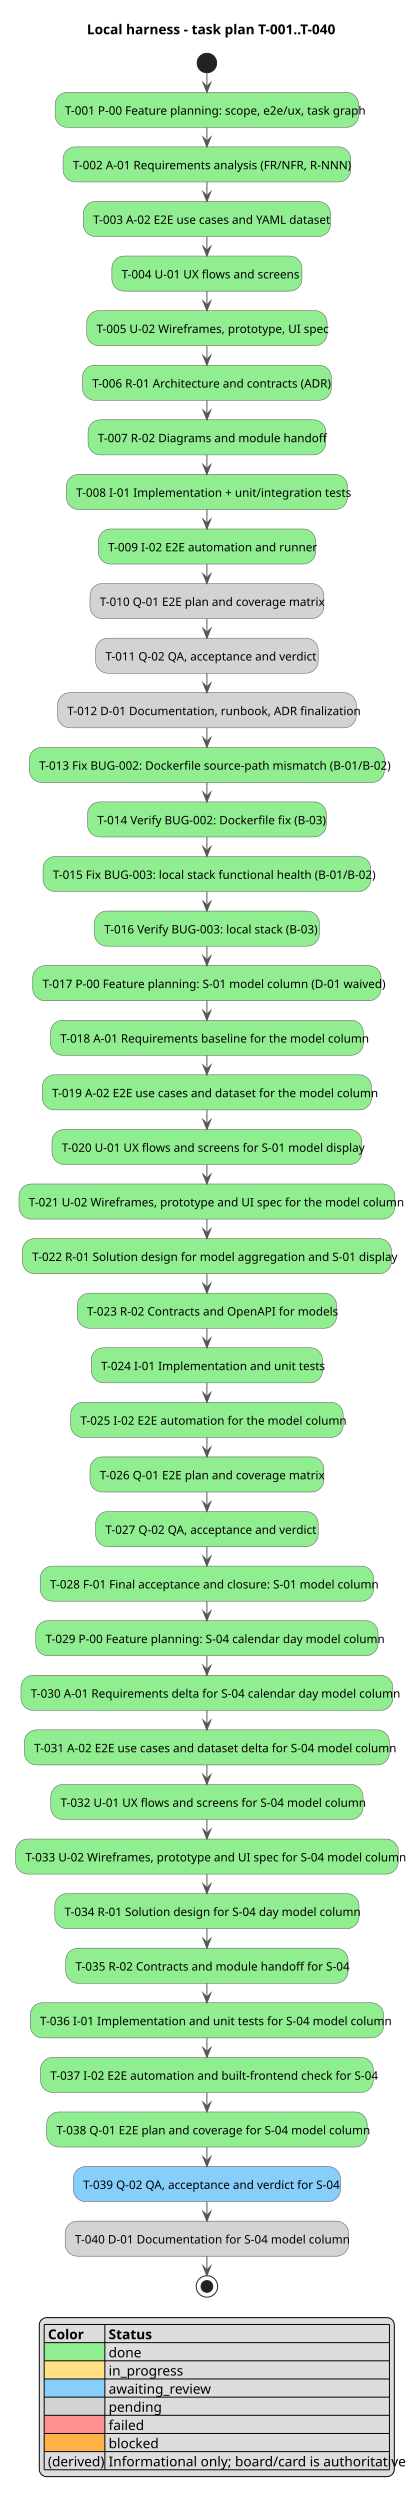
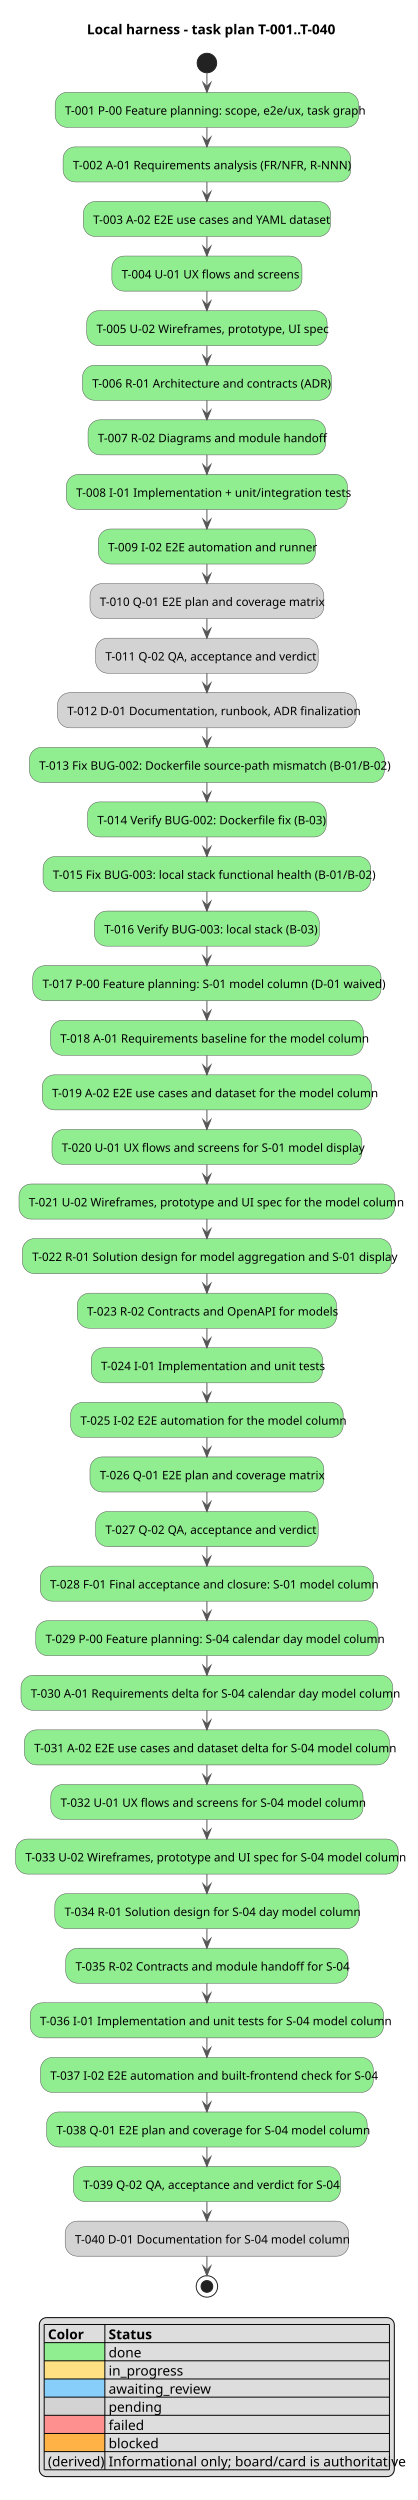
<svg xmlns="http://www.w3.org/2000/svg" version="1.1" data-diagram-type="ACTIVITY" style="width:428px;height:2563px;background:#FFFFFF;" width="428px" height="2563px" viewBox="0 0 428 2563" zoomAndPan="magnify" preserveAspectRatio="none" contentStyleType="text/css">
  <defs />
  <g font-family="sans-serif" lengthAdjust="spacing">
    <g class="title" data-source-line="5">
      <text x="89.088" y="35.107" fill="#000" font-size="14" textLength="248.076" font-weight="700" font-family="Segoe UI">Local harness - task plan T-001..T-040</text>
    </g>
    <ellipse cx="212.126" cy="64.621" rx="10" ry="10" fill="#222" style="stroke:#222;stroke-width:1;" />
    <rect x="56.562" y="94.621" width="311.129" height="35.961" fill="#90EE90" style="stroke:#555;stroke-width:0.5;" rx="12.5" ry="12.5" />
    <text x="66.562" y="117.57" fill="#000" font-size="12" textLength="291.129" font-family="Segoe UI">T-001 P-00 Feature planning: scope, e2e/ux, task graph</text>
    <rect x="64.671" y="150.582" width="294.91" height="35.961" fill="#90EE90" style="stroke:#555;stroke-width:0.5;" rx="12.5" ry="12.5" />
    <text x="74.671" y="173.531" fill="#000" font-size="12" textLength="274.91" font-family="Segoe UI">T-002 A-01 Requirements analysis (FR/NFR, R-NNN)</text>
    <rect x="85.431" y="206.543" width="253.391" height="35.961" fill="#90EE90" style="stroke:#555;stroke-width:0.5;" rx="12.5" ry="12.5" />
    <text x="95.431" y="229.492" fill="#000" font-size="12" textLength="233.391" font-family="Segoe UI">T-003 A-02 E2E use cases and YAML dataset</text>
    <rect x="114.681" y="262.504" width="194.891" height="35.961" fill="#90EE90" style="stroke:#555;stroke-width:0.5;" rx="12.5" ry="12.5" />
    <text x="124.681" y="285.453" fill="#000" font-size="12" textLength="174.891" font-family="Segoe UI">T-004 U-01 UX flows and screens</text>
    <rect x="88.94" y="318.465" width="246.371" height="35.961" fill="#90EE90" style="stroke:#555;stroke-width:0.5;" rx="12.5" ry="12.5" />
    <text x="98.94" y="341.414" fill="#000" font-size="12" textLength="226.371" font-family="Segoe UI">T-005 U-02 Wireframes, prototype, UI spec</text>
    <rect x="84.561" y="374.426" width="255.131" height="35.961" fill="#90EE90" style="stroke:#555;stroke-width:0.5;" rx="12.5" ry="12.5" />
    <text x="94.561" y="397.375" fill="#000" font-size="12" textLength="235.131" font-family="Segoe UI">T-006 R-01 Architecture and contracts (ADR)</text>
    <rect x="90.273" y="430.387" width="243.705" height="35.961" fill="#90EE90" style="stroke:#555;stroke-width:0.5;" rx="12.5" ry="12.5" />
    <text x="100.273" y="453.336" fill="#000" font-size="12" textLength="223.705" font-family="Segoe UI">T-007 R-02 Diagrams and module handoff</text>
    <rect x="68.025" y="486.348" width="288.201" height="35.961" fill="#90EE90" style="stroke:#555;stroke-width:0.5;" rx="12.5" ry="12.5" />
    <text x="78.025" y="509.297" fill="#000" font-size="12" textLength="268.201" font-family="Segoe UI">T-008 I-01 Implementation + unit/integration tests</text>
    <rect x="100.8" y="542.309" width="222.652" height="35.961" fill="#90EE90" style="stroke:#555;stroke-width:0.5;" rx="12.5" ry="12.5" />
    <text x="110.8" y="565.258" fill="#000" font-size="12" textLength="202.652" font-family="Segoe UI">T-009 I-02 E2E automation and runner</text>
    <rect x="92.257" y="598.27" width="239.738" height="35.961" fill="#D3D3D3" style="stroke:#555;stroke-width:0.5;" rx="12.5" ry="12.5" />
    <text x="102.257" y="621.219" fill="#000" font-size="12" textLength="219.738" font-family="Segoe UI">T-010 Q-01 E2E plan and coverage matrix</text>
    <rect x="98.055" y="654.23" width="228.143" height="35.961" fill="#D3D3D3" style="stroke:#555;stroke-width:0.5;" rx="12.5" ry="12.5" />
    <text x="108.055" y="677.18" fill="#000" font-size="12" textLength="208.143" font-family="Segoe UI">T-011 Q-02 QA, acceptance and verdict</text>
    <rect x="58.979" y="710.191" width="306.295" height="35.961" fill="#D3D3D3" style="stroke:#555;stroke-width:0.5;" rx="12.5" ry="12.5" />
    <text x="68.979" y="733.141" fill="#000" font-size="12" textLength="286.295" font-family="Segoe UI">T-012 D-01 Documentation, runbook, ADR finalization</text>
    <rect x="30.156" y="766.152" width="363.939" height="35.961" fill="#90EE90" style="stroke:#555;stroke-width:0.5;" rx="12.5" ry="12.5" />
    <text x="40.156" y="789.102" fill="#000" font-size="12" textLength="343.939" font-family="Segoe UI">T-013 Fix BUG-002: Dockerfile source-path mismatch (B-01/B-02)</text>
    <rect x="89.761" y="822.113" width="244.73" height="35.961" fill="#90EE90" style="stroke:#555;stroke-width:0.5;" rx="12.5" ry="12.5" />
    <text x="99.761" y="845.063" fill="#000" font-size="12" textLength="224.73" font-family="Segoe UI">T-014 Verify BUG-002: Dockerfile fix (B-03)</text>
    <rect x="44.14" y="878.074" width="335.973" height="35.961" fill="#90EE90" style="stroke:#555;stroke-width:0.5;" rx="12.5" ry="12.5" />
    <text x="54.14" y="901.023" fill="#000" font-size="12" textLength="315.973" font-family="Segoe UI">T-015 Fix BUG-003: local stack functional health (B-01/B-02)</text>
    <rect x="96.836" y="934.035" width="230.58" height="35.961" fill="#90EE90" style="stroke:#555;stroke-width:0.5;" rx="12.5" ry="12.5" />
    <text x="106.836" y="956.984" fill="#000" font-size="12" textLength="210.58" font-family="Segoe UI">T-016 Verify BUG-003: local stack (B-03)</text>
    <rect x="33.578" y="989.996" width="357.096" height="35.961" fill="#90EE90" style="stroke:#555;stroke-width:0.5;" rx="12.5" ry="12.5" />
    <text x="43.578" y="1012.945" fill="#000" font-size="12" textLength="337.096" font-family="Segoe UI">T-017 P-00 Feature planning: S-01 model column (D-01 waived)</text>
    <rect x="51.769" y="1045.957" width="320.715" height="35.961" fill="#90EE90" style="stroke:#555;stroke-width:0.5;" rx="12.5" ry="12.5" />
    <text x="61.769" y="1068.906" fill="#000" font-size="12" textLength="300.715" font-family="Segoe UI">T-018 A-01 Requirements baseline for the model column</text>
    <rect x="43.346" y="1101.918" width="337.561" height="35.961" fill="#90EE90" style="stroke:#555;stroke-width:0.5;" rx="12.5" ry="12.5" />
    <text x="53.346" y="1124.867" fill="#000" font-size="12" textLength="317.561" font-family="Segoe UI">T-019 A-02 E2E use cases and dataset for the model column</text>
    <rect x="53.295" y="1157.879" width="317.662" height="35.961" fill="#90EE90" style="stroke:#555;stroke-width:0.5;" rx="12.5" ry="12.5" />
    <text x="63.295" y="1180.828" fill="#000" font-size="12" textLength="297.662" font-family="Segoe UI">T-020 U-01 UX flows and screens for S-01 model display</text>
    <rect x="19.489" y="1213.84" width="385.273" height="35.961" fill="#90EE90" style="stroke:#555;stroke-width:0.5;" rx="12.5" ry="12.5" />
    <text x="29.489" y="1236.789" fill="#000" font-size="12" textLength="365.273" font-family="Segoe UI">T-021 U-02 Wireframes, prototype and UI spec for the model column</text>
    <rect x="22.964" y="1269.801" width="378.324" height="35.961" fill="#90EE90" style="stroke:#555;stroke-width:0.5;" rx="12.5" ry="12.5" />
    <text x="32.964" y="1292.75" fill="#000" font-size="12" textLength="358.324" font-family="Segoe UI">T-022 R-01 Solution design for model aggregation and S-01 display</text>
    <rect x="79.188" y="1325.762" width="265.877" height="35.961" fill="#90EE90" style="stroke:#555;stroke-width:0.5;" rx="12.5" ry="12.5" />
    <text x="89.188" y="1348.711" fill="#000" font-size="12" textLength="245.877" font-family="Segoe UI">T-023 R-02 Contracts and OpenAPI for models</text>
    <rect x="93.575" y="1381.723" width="237.102" height="35.961" fill="#90EE90" style="stroke:#555;stroke-width:0.5;" rx="12.5" ry="12.5" />
    <text x="103.575" y="1404.672" fill="#000" font-size="12" textLength="217.102" font-family="Segoe UI">T-024 I-01 Implementation and unit tests</text>
    <rect x="72.438" y="1437.684" width="279.377" height="35.961" fill="#90EE90" style="stroke:#555;stroke-width:0.5;" rx="12.5" ry="12.5" />
    <text x="82.438" y="1460.633" fill="#000" font-size="12" textLength="259.377" font-family="Segoe UI">T-025 I-02 E2E automation for the model column</text>
    <rect x="92.257" y="1493.645" width="239.738" height="35.961" fill="#90EE90" style="stroke:#555;stroke-width:0.5;" rx="12.5" ry="12.5" />
    <text x="102.257" y="1516.594" fill="#000" font-size="12" textLength="219.738" font-family="Segoe UI">T-026 Q-01 E2E plan and coverage matrix</text>
    <rect x="98.055" y="1549.605" width="228.143" height="35.961" fill="#90EE90" style="stroke:#555;stroke-width:0.5;" rx="12.5" ry="12.5" />
    <text x="108.055" y="1572.555" fill="#000" font-size="12" textLength="208.143" font-family="Segoe UI">T-027 Q-02 QA, acceptance and verdict</text>
    <rect x="41.248" y="1605.566" width="341.756" height="35.961" fill="#90EE90" style="stroke:#555;stroke-width:0.5;" rx="12.5" ry="12.5" />
    <text x="51.248" y="1628.516" fill="#000" font-size="12" textLength="321.756" font-family="Segoe UI">T-028 F-01 Final acceptance and closure: S-01 model column</text>
    <rect x="36.689" y="1661.527" width="350.873" height="35.961" fill="#90EE90" style="stroke:#555;stroke-width:0.5;" rx="12.5" ry="12.5" />
    <text x="46.689" y="1684.477" fill="#000" font-size="12" textLength="330.873" font-family="Segoe UI">T-029 P-00 Feature planning: S-04 calendar day model column</text>
    <rect x="21.514" y="1717.488" width="381.225" height="35.961" fill="#90EE90" style="stroke:#555;stroke-width:0.5;" rx="12.5" ry="12.5" />
    <text x="31.514" y="1740.438" fill="#000" font-size="12" textLength="361.225" font-family="Segoe UI">T-030 A-01 Requirements delta for S-04 calendar day model column</text>
    <rect x="25.003" y="1773.449" width="374.246" height="35.961" fill="#90EE90" style="stroke:#555;stroke-width:0.5;" rx="12.5" ry="12.5" />
    <text x="35.003" y="1796.398" fill="#000" font-size="12" textLength="354.246" font-family="Segoe UI">T-031 A-02 E2E use cases and dataset delta for S-04 model column</text>
    <rect x="52.064" y="1829.41" width="320.123" height="35.961" fill="#90EE90" style="stroke:#555;stroke-width:0.5;" rx="12.5" ry="12.5" />
    <text x="62.064" y="1852.359" fill="#000" font-size="12" textLength="300.123" font-family="Segoe UI">T-032 U-01 UX flows and screens for S-04 model column</text>
    <rect x="16" y="1885.371" width="392.252" height="35.961" fill="#90EE90" style="stroke:#555;stroke-width:0.5;" rx="12.5" ry="12.5" />
    <text x="26" y="1908.32" fill="#000" font-size="12" textLength="372.252" font-family="Segoe UI">T-033 U-02 Wireframes, prototype and UI spec for S-04 model column</text>
    <rect x="56.195" y="1941.332" width="311.861" height="35.961" fill="#90EE90" style="stroke:#555;stroke-width:0.5;" rx="12.5" ry="12.5" />
    <text x="66.195" y="1964.281" fill="#000" font-size="12" textLength="291.861" font-family="Segoe UI">T-034 R-01 Solution design for S-04 day model column</text>
    <rect x="67.401" y="1997.293" width="289.449" height="35.961" fill="#90EE90" style="stroke:#555;stroke-width:0.5;" rx="12.5" ry="12.5" />
    <text x="77.401" y="2020.242" fill="#000" font-size="12" textLength="269.449" font-family="Segoe UI">T-035 R-02 Contracts and module handoff for S-04</text>
    <rect x="30.959" y="2053.254" width="362.334" height="35.961" fill="#90EE90" style="stroke:#555;stroke-width:0.5;" rx="12.5" ry="12.5" />
    <text x="40.959" y="2076.203" fill="#000" font-size="12" textLength="342.334" font-family="Segoe UI">T-036 I-01 Implementation and unit tests for S-04 model column</text>
    <rect x="41.535" y="2109.215" width="341.182" height="35.961" fill="#90EE90" style="stroke:#555;stroke-width:0.5;" rx="12.5" ry="12.5" />
    <text x="51.535" y="2132.164" fill="#000" font-size="12" textLength="321.182" font-family="Segoe UI">T-037 I-02 E2E automation and built-frontend check for S-04</text>
    <rect x="47.831" y="2165.176" width="328.59" height="35.961" fill="#90EE90" style="stroke:#555;stroke-width:0.5;" rx="12.5" ry="12.5" />
    <text x="57.831" y="2188.125" fill="#000" font-size="12" textLength="308.59" font-family="Segoe UI">T-038 Q-01 E2E plan and coverage for S-04 model column</text>
-     <rect x="75.232" y="2221.137" width="273.787" height="35.961" fill="#87CEFA" style="stroke:#555;stroke-width:0.5;" rx="12.5" ry="12.5" />
+     <rect x="75.232" y="2221.137" width="273.787" height="35.961" fill="#90EE90" style="stroke:#555;stroke-width:0.5;" rx="12.5" ry="12.5" />
    <text x="85.232" y="2244.086" fill="#000" font-size="12" textLength="253.787" font-family="Segoe UI">T-039 Q-02 QA, acceptance and verdict for S-04</text>
    <rect x="66.827" y="2277.098" width="290.598" height="35.961" fill="#D3D3D3" style="stroke:#555;stroke-width:0.5;" rx="12.5" ry="12.5" />
    <text x="76.827" y="2300.047" fill="#000" font-size="12" textLength="270.598" font-family="Segoe UI">T-040 D-01 Documentation for S-04 model column</text>
    <ellipse cx="212.126" cy="2344.059" rx="11" ry="11" fill="none" style="stroke:#222;stroke-width:1;" />
    <ellipse cx="212.126" cy="2344.059" rx="6" ry="6" fill="#222" style="stroke:#222;stroke-width:1;" />
    <line x1="212.126" y1="74.621" x2="212.126" y2="94.621" style="stroke:#555;stroke-width:1;" />
    <polygon points="208.126,84.621,212.126,94.621,216.126,84.621,212.126,88.621" fill="#555" style="stroke:#555;stroke-width:1;stroke-linejoin:miter;stroke-miterlimit:10;" />
    <line x1="212.126" y1="130.582" x2="212.126" y2="150.582" style="stroke:#555;stroke-width:1;" />
    <polygon points="208.126,140.582,212.126,150.582,216.126,140.582,212.126,144.582" fill="#555" style="stroke:#555;stroke-width:1;stroke-linejoin:miter;stroke-miterlimit:10;" />
    <line x1="212.126" y1="186.543" x2="212.126" y2="206.543" style="stroke:#555;stroke-width:1;" />
    <polygon points="208.126,196.543,212.126,206.543,216.126,196.543,212.126,200.543" fill="#555" style="stroke:#555;stroke-width:1;stroke-linejoin:miter;stroke-miterlimit:10;" />
    <line x1="212.126" y1="242.504" x2="212.126" y2="262.504" style="stroke:#555;stroke-width:1;" />
    <polygon points="208.126,252.504,212.126,262.504,216.126,252.504,212.126,256.504" fill="#555" style="stroke:#555;stroke-width:1;stroke-linejoin:miter;stroke-miterlimit:10;" />
    <line x1="212.126" y1="298.465" x2="212.126" y2="318.465" style="stroke:#555;stroke-width:1;" />
    <polygon points="208.126,308.465,212.126,318.465,216.126,308.465,212.126,312.465" fill="#555" style="stroke:#555;stroke-width:1;stroke-linejoin:miter;stroke-miterlimit:10;" />
    <line x1="212.126" y1="354.426" x2="212.126" y2="374.426" style="stroke:#555;stroke-width:1;" />
    <polygon points="208.126,364.426,212.126,374.426,216.126,364.426,212.126,368.426" fill="#555" style="stroke:#555;stroke-width:1;stroke-linejoin:miter;stroke-miterlimit:10;" />
    <line x1="212.126" y1="410.387" x2="212.126" y2="430.387" style="stroke:#555;stroke-width:1;" />
    <polygon points="208.126,420.387,212.126,430.387,216.126,420.387,212.126,424.387" fill="#555" style="stroke:#555;stroke-width:1;stroke-linejoin:miter;stroke-miterlimit:10;" />
    <line x1="212.126" y1="466.348" x2="212.126" y2="486.348" style="stroke:#555;stroke-width:1;" />
    <polygon points="208.126,476.348,212.126,486.348,216.126,476.348,212.126,480.348" fill="#555" style="stroke:#555;stroke-width:1;stroke-linejoin:miter;stroke-miterlimit:10;" />
    <line x1="212.126" y1="522.309" x2="212.126" y2="542.309" style="stroke:#555;stroke-width:1;" />
    <polygon points="208.126,532.309,212.126,542.309,216.126,532.309,212.126,536.309" fill="#555" style="stroke:#555;stroke-width:1;stroke-linejoin:miter;stroke-miterlimit:10;" />
    <line x1="212.126" y1="578.27" x2="212.126" y2="598.27" style="stroke:#555;stroke-width:1;" />
    <polygon points="208.126,588.27,212.126,598.27,216.126,588.27,212.126,592.27" fill="#555" style="stroke:#555;stroke-width:1;stroke-linejoin:miter;stroke-miterlimit:10;" />
    <line x1="212.126" y1="634.23" x2="212.126" y2="654.23" style="stroke:#555;stroke-width:1;" />
    <polygon points="208.126,644.23,212.126,654.23,216.126,644.23,212.126,648.23" fill="#555" style="stroke:#555;stroke-width:1;stroke-linejoin:miter;stroke-miterlimit:10;" />
    <line x1="212.126" y1="690.191" x2="212.126" y2="710.191" style="stroke:#555;stroke-width:1;" />
    <polygon points="208.126,700.191,212.126,710.191,216.126,700.191,212.126,704.191" fill="#555" style="stroke:#555;stroke-width:1;stroke-linejoin:miter;stroke-miterlimit:10;" />
    <line x1="212.126" y1="746.152" x2="212.126" y2="766.152" style="stroke:#555;stroke-width:1;" />
    <polygon points="208.126,756.152,212.126,766.152,216.126,756.152,212.126,760.152" fill="#555" style="stroke:#555;stroke-width:1;stroke-linejoin:miter;stroke-miterlimit:10;" />
    <line x1="212.126" y1="802.113" x2="212.126" y2="822.113" style="stroke:#555;stroke-width:1;" />
    <polygon points="208.126,812.113,212.126,822.113,216.126,812.113,212.126,816.113" fill="#555" style="stroke:#555;stroke-width:1;stroke-linejoin:miter;stroke-miterlimit:10;" />
    <line x1="212.126" y1="858.074" x2="212.126" y2="878.074" style="stroke:#555;stroke-width:1;" />
    <polygon points="208.126,868.074,212.126,878.074,216.126,868.074,212.126,872.074" fill="#555" style="stroke:#555;stroke-width:1;stroke-linejoin:miter;stroke-miterlimit:10;" />
    <line x1="212.126" y1="914.035" x2="212.126" y2="934.035" style="stroke:#555;stroke-width:1;" />
    <polygon points="208.126,924.035,212.126,934.035,216.126,924.035,212.126,928.035" fill="#555" style="stroke:#555;stroke-width:1;stroke-linejoin:miter;stroke-miterlimit:10;" />
    <line x1="212.126" y1="969.996" x2="212.126" y2="989.996" style="stroke:#555;stroke-width:1;" />
    <polygon points="208.126,979.996,212.126,989.996,216.126,979.996,212.126,983.996" fill="#555" style="stroke:#555;stroke-width:1;stroke-linejoin:miter;stroke-miterlimit:10;" />
    <line x1="212.126" y1="1025.957" x2="212.126" y2="1045.957" style="stroke:#555;stroke-width:1;" />
    <polygon points="208.126,1035.957,212.126,1045.957,216.126,1035.957,212.126,1039.957" fill="#555" style="stroke:#555;stroke-width:1;stroke-linejoin:miter;stroke-miterlimit:10;" />
    <line x1="212.126" y1="1081.918" x2="212.126" y2="1101.918" style="stroke:#555;stroke-width:1;" />
    <polygon points="208.126,1091.918,212.126,1101.918,216.126,1091.918,212.126,1095.918" fill="#555" style="stroke:#555;stroke-width:1;stroke-linejoin:miter;stroke-miterlimit:10;" />
    <line x1="212.126" y1="1137.879" x2="212.126" y2="1157.879" style="stroke:#555;stroke-width:1;" />
    <polygon points="208.126,1147.879,212.126,1157.879,216.126,1147.879,212.126,1151.879" fill="#555" style="stroke:#555;stroke-width:1;stroke-linejoin:miter;stroke-miterlimit:10;" />
    <line x1="212.126" y1="1193.84" x2="212.126" y2="1213.84" style="stroke:#555;stroke-width:1;" />
    <polygon points="208.126,1203.84,212.126,1213.84,216.126,1203.84,212.126,1207.84" fill="#555" style="stroke:#555;stroke-width:1;stroke-linejoin:miter;stroke-miterlimit:10;" />
    <line x1="212.126" y1="1249.801" x2="212.126" y2="1269.801" style="stroke:#555;stroke-width:1;" />
    <polygon points="208.126,1259.801,212.126,1269.801,216.126,1259.801,212.126,1263.801" fill="#555" style="stroke:#555;stroke-width:1;stroke-linejoin:miter;stroke-miterlimit:10;" />
    <line x1="212.126" y1="1305.762" x2="212.126" y2="1325.762" style="stroke:#555;stroke-width:1;" />
    <polygon points="208.126,1315.762,212.126,1325.762,216.126,1315.762,212.126,1319.762" fill="#555" style="stroke:#555;stroke-width:1;stroke-linejoin:miter;stroke-miterlimit:10;" />
    <line x1="212.126" y1="1361.723" x2="212.126" y2="1381.723" style="stroke:#555;stroke-width:1;" />
    <polygon points="208.126,1371.723,212.126,1381.723,216.126,1371.723,212.126,1375.723" fill="#555" style="stroke:#555;stroke-width:1;stroke-linejoin:miter;stroke-miterlimit:10;" />
    <line x1="212.126" y1="1417.684" x2="212.126" y2="1437.684" style="stroke:#555;stroke-width:1;" />
    <polygon points="208.126,1427.684,212.126,1437.684,216.126,1427.684,212.126,1431.684" fill="#555" style="stroke:#555;stroke-width:1;stroke-linejoin:miter;stroke-miterlimit:10;" />
    <line x1="212.126" y1="1473.645" x2="212.126" y2="1493.645" style="stroke:#555;stroke-width:1;" />
    <polygon points="208.126,1483.645,212.126,1493.645,216.126,1483.645,212.126,1487.645" fill="#555" style="stroke:#555;stroke-width:1;stroke-linejoin:miter;stroke-miterlimit:10;" />
    <line x1="212.126" y1="1529.605" x2="212.126" y2="1549.605" style="stroke:#555;stroke-width:1;" />
    <polygon points="208.126,1539.605,212.126,1549.605,216.126,1539.605,212.126,1543.605" fill="#555" style="stroke:#555;stroke-width:1;stroke-linejoin:miter;stroke-miterlimit:10;" />
    <line x1="212.126" y1="1585.566" x2="212.126" y2="1605.566" style="stroke:#555;stroke-width:1;" />
    <polygon points="208.126,1595.566,212.126,1605.566,216.126,1595.566,212.126,1599.566" fill="#555" style="stroke:#555;stroke-width:1;stroke-linejoin:miter;stroke-miterlimit:10;" />
    <line x1="212.126" y1="1641.527" x2="212.126" y2="1661.527" style="stroke:#555;stroke-width:1;" />
    <polygon points="208.126,1651.527,212.126,1661.527,216.126,1651.527,212.126,1655.527" fill="#555" style="stroke:#555;stroke-width:1;stroke-linejoin:miter;stroke-miterlimit:10;" />
    <line x1="212.126" y1="1697.488" x2="212.126" y2="1717.488" style="stroke:#555;stroke-width:1;" />
    <polygon points="208.126,1707.488,212.126,1717.488,216.126,1707.488,212.126,1711.488" fill="#555" style="stroke:#555;stroke-width:1;stroke-linejoin:miter;stroke-miterlimit:10;" />
    <line x1="212.126" y1="1753.449" x2="212.126" y2="1773.449" style="stroke:#555;stroke-width:1;" />
    <polygon points="208.126,1763.449,212.126,1773.449,216.126,1763.449,212.126,1767.449" fill="#555" style="stroke:#555;stroke-width:1;stroke-linejoin:miter;stroke-miterlimit:10;" />
    <line x1="212.126" y1="1809.41" x2="212.126" y2="1829.41" style="stroke:#555;stroke-width:1;" />
    <polygon points="208.126,1819.41,212.126,1829.41,216.126,1819.41,212.126,1823.41" fill="#555" style="stroke:#555;stroke-width:1;stroke-linejoin:miter;stroke-miterlimit:10;" />
    <line x1="212.126" y1="1865.371" x2="212.126" y2="1885.371" style="stroke:#555;stroke-width:1;" />
    <polygon points="208.126,1875.371,212.126,1885.371,216.126,1875.371,212.126,1879.371" fill="#555" style="stroke:#555;stroke-width:1;stroke-linejoin:miter;stroke-miterlimit:10;" />
    <line x1="212.126" y1="1921.332" x2="212.126" y2="1941.332" style="stroke:#555;stroke-width:1;" />
    <polygon points="208.126,1931.332,212.126,1941.332,216.126,1931.332,212.126,1935.332" fill="#555" style="stroke:#555;stroke-width:1;stroke-linejoin:miter;stroke-miterlimit:10;" />
    <line x1="212.126" y1="1977.293" x2="212.126" y2="1997.293" style="stroke:#555;stroke-width:1;" />
    <polygon points="208.126,1987.293,212.126,1997.293,216.126,1987.293,212.126,1991.293" fill="#555" style="stroke:#555;stroke-width:1;stroke-linejoin:miter;stroke-miterlimit:10;" />
    <line x1="212.126" y1="2033.254" x2="212.126" y2="2053.254" style="stroke:#555;stroke-width:1;" />
    <polygon points="208.126,2043.254,212.126,2053.254,216.126,2043.254,212.126,2047.254" fill="#555" style="stroke:#555;stroke-width:1;stroke-linejoin:miter;stroke-miterlimit:10;" />
    <line x1="212.126" y1="2089.215" x2="212.126" y2="2109.215" style="stroke:#555;stroke-width:1;" />
    <polygon points="208.126,2099.215,212.126,2109.215,216.126,2099.215,212.126,2103.215" fill="#555" style="stroke:#555;stroke-width:1;stroke-linejoin:miter;stroke-miterlimit:10;" />
    <line x1="212.126" y1="2145.176" x2="212.126" y2="2165.176" style="stroke:#555;stroke-width:1;" />
    <polygon points="208.126,2155.176,212.126,2165.176,216.126,2155.176,212.126,2159.176" fill="#555" style="stroke:#555;stroke-width:1;stroke-linejoin:miter;stroke-miterlimit:10;" />
    <line x1="212.126" y1="2201.137" x2="212.126" y2="2221.137" style="stroke:#555;stroke-width:1;" />
    <polygon points="208.126,2211.137,212.126,2221.137,216.126,2211.137,212.126,2215.137" fill="#555" style="stroke:#555;stroke-width:1;stroke-linejoin:miter;stroke-miterlimit:10;" />
    <line x1="212.126" y1="2257.098" x2="212.126" y2="2277.098" style="stroke:#555;stroke-width:1;" />
    <polygon points="208.126,2267.098,212.126,2277.098,216.126,2267.098,212.126,2271.098" fill="#555" style="stroke:#555;stroke-width:1;stroke-linejoin:miter;stroke-miterlimit:10;" />
    <line x1="212.126" y1="2313.059" x2="212.126" y2="2333.059" style="stroke:#555;stroke-width:1;" />
    <polygon points="208.126,2323.059,212.126,2333.059,216.126,2323.059,212.126,2327.059" fill="#555" style="stroke:#555;stroke-width:1;stroke-linejoin:miter;stroke-miterlimit:10;" />
    <g class="legend" data-source-line="50">
      <rect x="40.287" y="2376.059" width="363.965" height="162.969" fill="#DDD" style="stroke:#000;stroke-width:1;" rx="7.5" ry="7.5" />
      <text x="49.149" y="2398.166" fill="#000" font-size="14" textLength="35.403" font-weight="700" font-family="Segoe UI">Color</text>
      <text x="111.363" y="2398.166" fill="#000" font-size="14" textLength="40.906" font-weight="700" font-family="Segoe UI">Status</text>
      <rect x="45.287" y="2401.68" width="62.214" height="18.621" fill="#90EE90" style="stroke:none;" />
      <text x="45.287" y="2416.787" fill="#000" font-size="14" font-family="Segoe UI"> </text>
      <text x="111.336" y="2416.787" fill="#000" font-size="14" textLength="31.691" font-family="Segoe UI">done</text>
      <rect x="45.287" y="2420.301" width="62.214" height="18.621" fill="#FFE082" style="stroke:none;" />
      <text x="45.287" y="2435.408" fill="#000" font-size="14" font-family="Segoe UI"> </text>
      <text x="111.336" y="2435.408" fill="#000" font-size="14" textLength="70.738" font-family="Segoe UI">in_progress</text>
      <rect x="45.287" y="2438.922" width="62.214" height="18.621" fill="#87CEFA" style="stroke:none;" />
      <text x="45.287" y="2454.029" fill="#000" font-size="14" font-family="Segoe UI"> </text>
      <text x="111.336" y="2454.029" fill="#000" font-size="14" textLength="97.59" font-family="Segoe UI">awaiting_review</text>
      <rect x="45.287" y="2457.543" width="62.214" height="18.621" fill="#D3D3D3" style="stroke:none;" />
      <text x="45.287" y="2472.65" fill="#000" font-size="14" font-family="Segoe UI"> </text>
      <text x="111.336" y="2472.65" fill="#000" font-size="14" textLength="51.276" font-family="Segoe UI">pending</text>
      <rect x="45.287" y="2476.164" width="62.214" height="18.621" fill="#FF9090" style="stroke:none;" />
      <text x="45.287" y="2491.271" fill="#000" font-size="14" font-family="Segoe UI"> </text>
      <text x="111.336" y="2491.271" fill="#000" font-size="14" textLength="33.852" font-family="Segoe UI">failed</text>
      <rect x="45.287" y="2494.785" width="62.214" height="18.621" fill="#FFB347" style="stroke:none;" />
      <text x="45.287" y="2509.893" fill="#000" font-size="14" font-family="Segoe UI"> </text>
      <text x="111.336" y="2509.893" fill="#000" font-size="14" textLength="48.815" font-family="Segoe UI">blocked</text>
      <text x="49.122" y="2528.514" fill="#000" font-size="14" textLength="54.544" font-family="Segoe UI">(derived)</text>
      <text x="111.336" y="2528.514" fill="#000" font-size="14" textLength="284.081" font-family="Segoe UI">Informational only; board/card is authoritative</text>
      <line x1="45.287" y1="2383.059" x2="399.252" y2="2383.059" style="stroke:#000;stroke-width:1;" />
      <line x1="45.287" y1="2401.68" x2="399.252" y2="2401.68" style="stroke:#000;stroke-width:1;" />
      <line x1="45.287" y1="2420.301" x2="399.252" y2="2420.301" style="stroke:#000;stroke-width:1;" />
      <line x1="45.287" y1="2438.922" x2="399.252" y2="2438.922" style="stroke:#000;stroke-width:1;" />
      <line x1="45.287" y1="2457.543" x2="399.252" y2="2457.543" style="stroke:#000;stroke-width:1;" />
      <line x1="45.287" y1="2476.164" x2="399.252" y2="2476.164" style="stroke:#000;stroke-width:1;" />
      <line x1="45.287" y1="2494.785" x2="399.252" y2="2494.785" style="stroke:#000;stroke-width:1;" />
      <line x1="45.287" y1="2513.406" x2="399.252" y2="2513.406" style="stroke:#000;stroke-width:1;" />
      <line x1="45.287" y1="2532.027" x2="399.252" y2="2532.027" style="stroke:#000;stroke-width:1;" />
      <line x1="45.287" y1="2383.059" x2="45.287" y2="2532.027" style="stroke:#000;stroke-width:1;" />
      <line x1="107.501" y1="2383.059" x2="107.501" y2="2532.027" style="stroke:#000;stroke-width:1;" />
      <line x1="399.252" y1="2383.059" x2="399.252" y2="2532.027" style="stroke:#000;stroke-width:1;" />
    </g>
  </g>
</svg>
